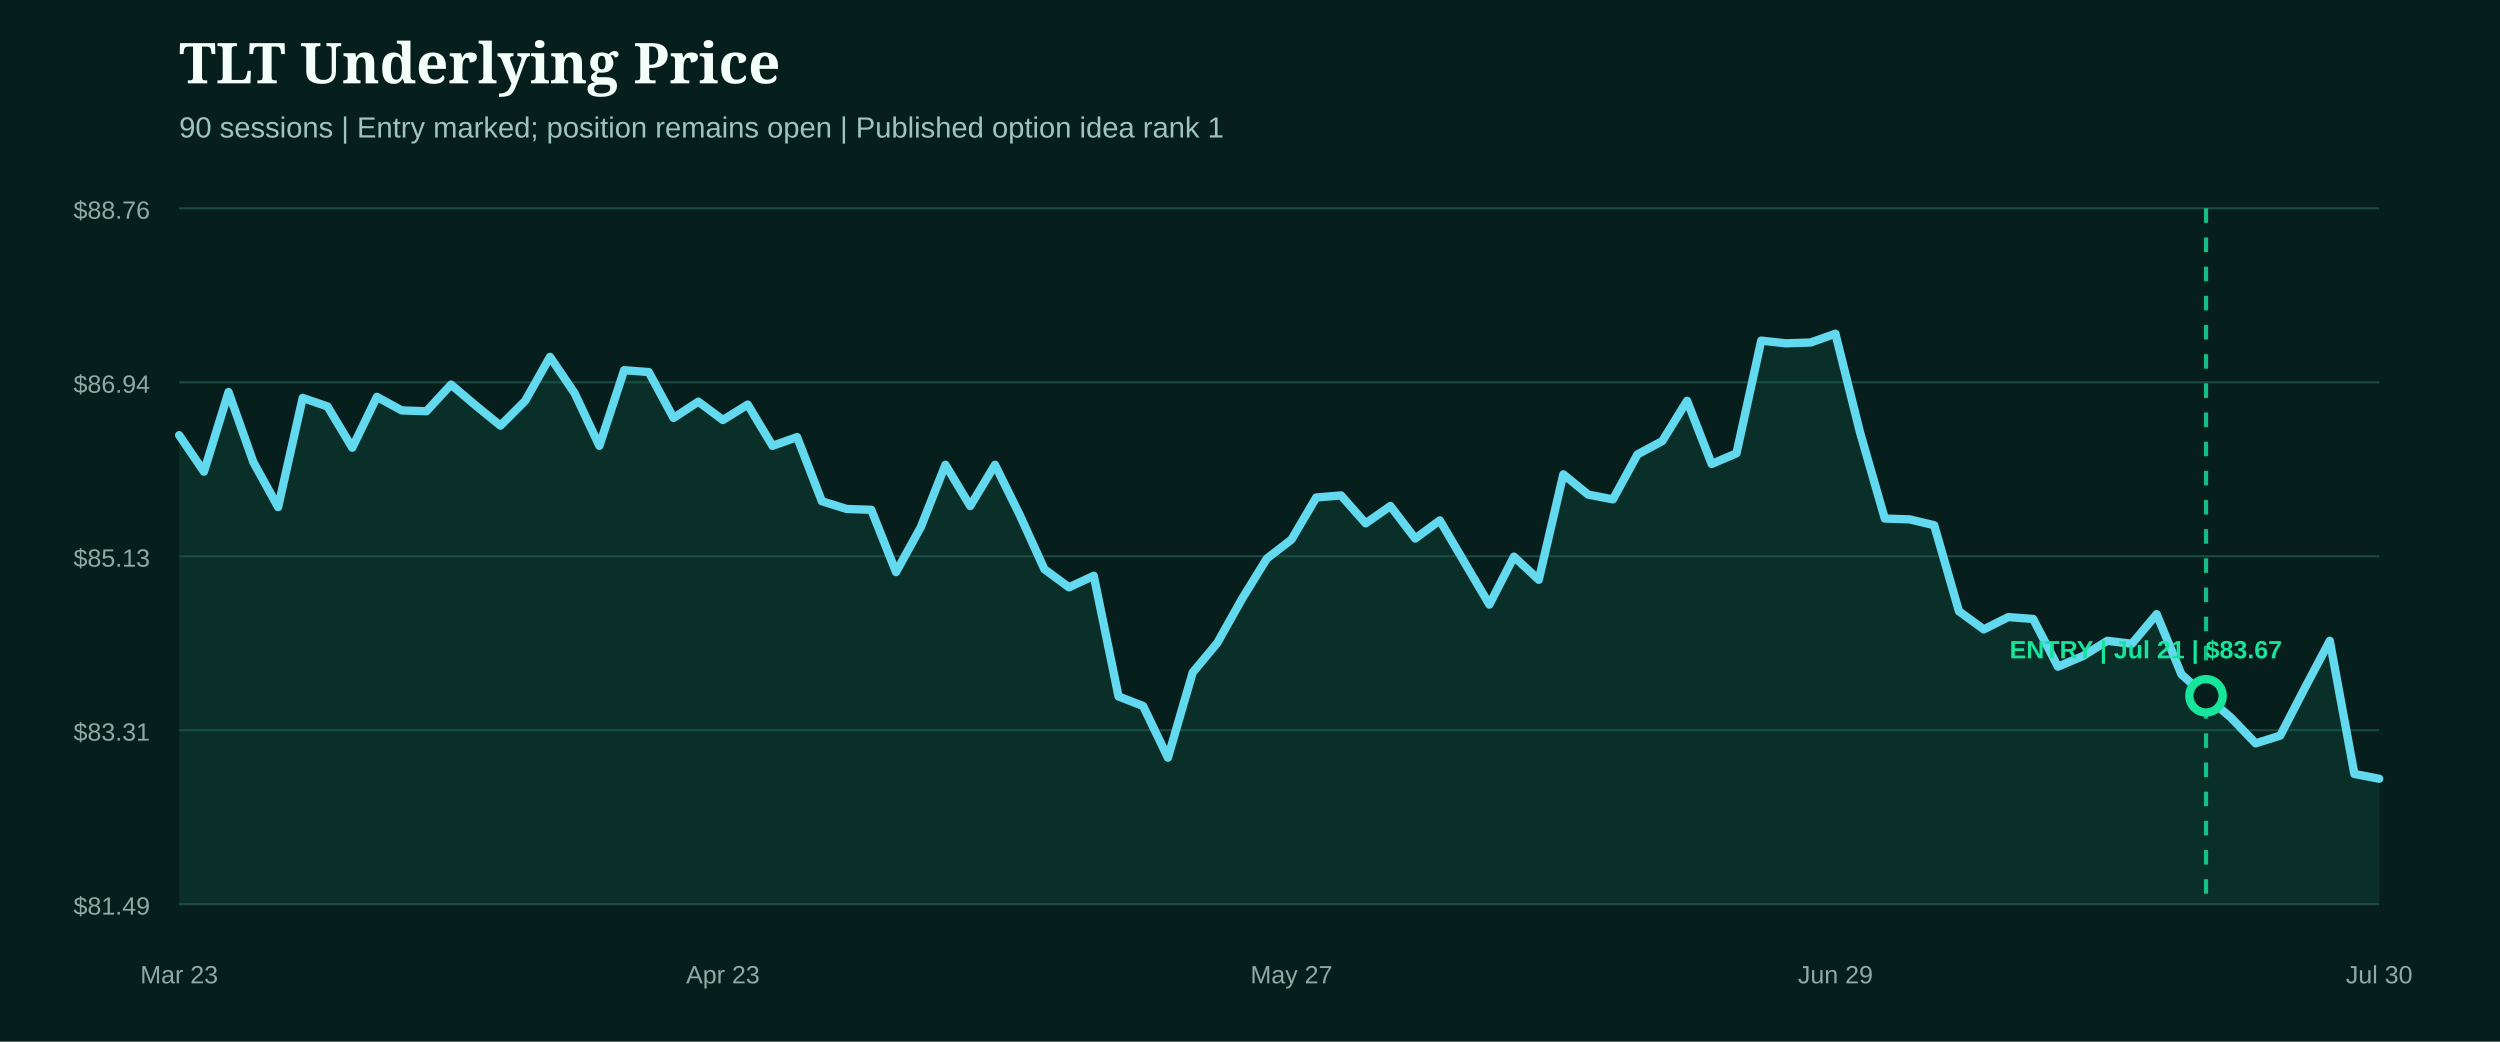
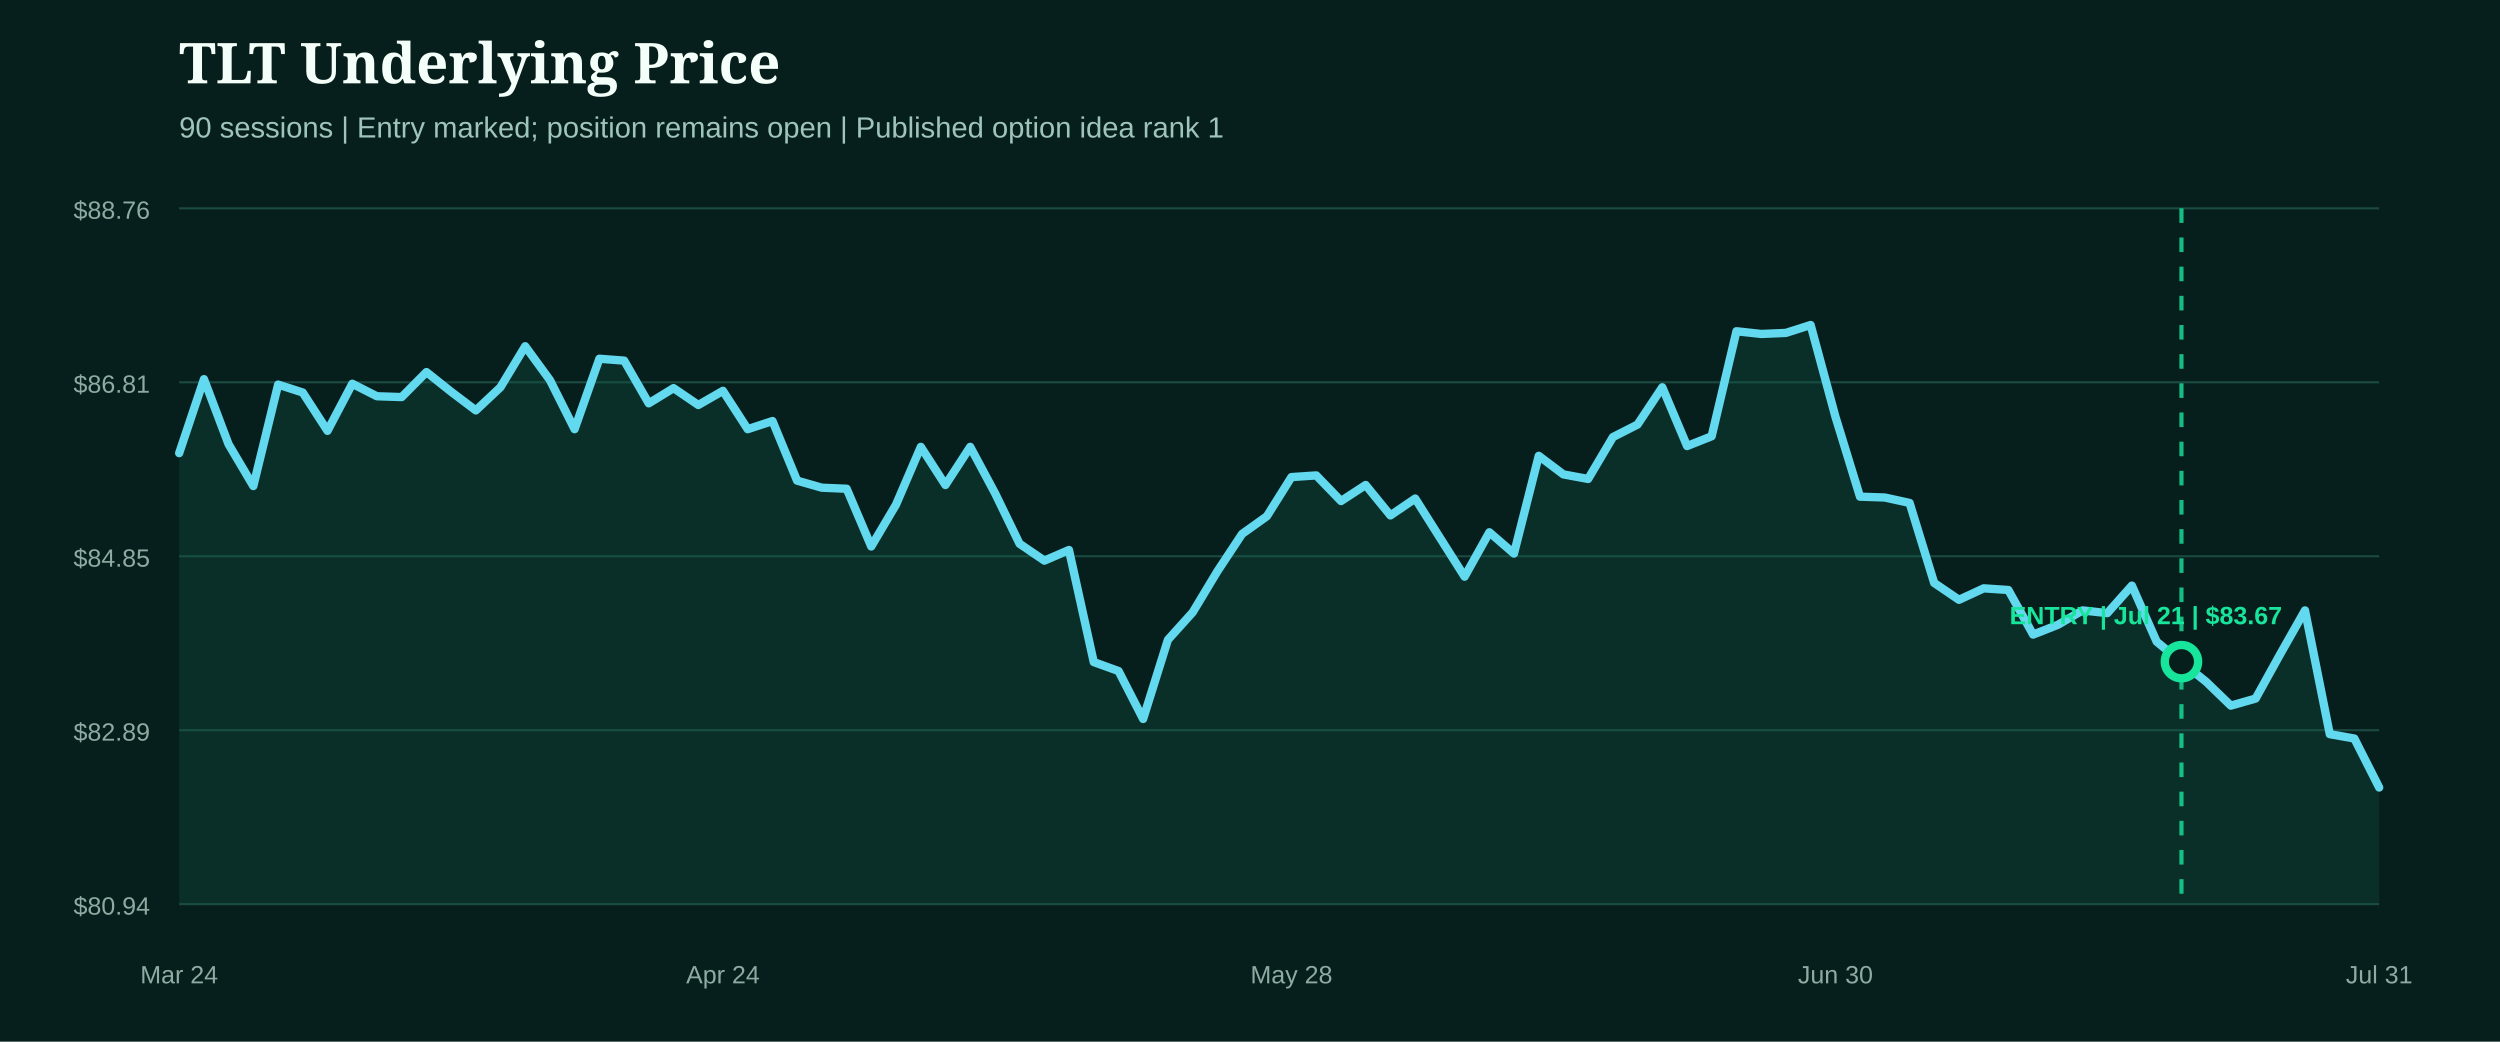
<svg xmlns="http://www.w3.org/2000/svg" width="1200" height="500" viewBox="0 0 1200 500" role="img" aria-label="TLT underlying price from entry">
  <rect width="1200" height="500" fill="#071f1c" />
  <style>.head{fill:#f4fff9;font:800 27px Georgia,serif}.sub{fill:#9fc4bb;font:14px Arial,sans-serif}.axis{fill:#8eaaa3;font:12px Arial,sans-serif}.marker{font:800 12px Arial,sans-serif}</style>
  <text x="86" y="40" class="head">TLT Underlying Price</text>
  <text x="86" y="66" class="sub">90 sessions | Entry marked; position remains open | Published option idea rank 1</text>
  <line x1="86" x2="1142" y1="100.0" y2="100.0" stroke="#1b4a42" stroke-width="1" />
  <text x="72" y="105.0" text-anchor="end" class="axis">$88.76</text>
  <line x1="86" x2="1142" y1="183.5" y2="183.5" stroke="#1b4a42" stroke-width="1" />
-   <text x="72" y="188.5" text-anchor="end" class="axis">$86.94</text>
+   <text x="72" y="188.5" text-anchor="end" class="axis">$86.81</text>
  <line x1="86" x2="1142" y1="267.0" y2="267.0" stroke="#1b4a42" stroke-width="1" />
-   <text x="72" y="272.0" text-anchor="end" class="axis">$85.13</text>
+   <text x="72" y="272.0" text-anchor="end" class="axis">$84.85</text>
  <line x1="86" x2="1142" y1="350.5" y2="350.5" stroke="#1b4a42" stroke-width="1" />
-   <text x="72" y="355.5" text-anchor="end" class="axis">$83.31</text>
+   <text x="72" y="355.5" text-anchor="end" class="axis">$82.89</text>
  <line x1="86" x2="1142" y1="434.0" y2="434.0" stroke="#1b4a42" stroke-width="1" />
-   <text x="72" y="439.0" text-anchor="end" class="axis">$81.49</text>
-   <path d="M86.0,208.9 L97.9,226.4 L109.7,188.2 L121.6,221.8 L133.5,243.4 L145.3,191.0 L157.2,195.1 L169.1,214.9 L180.9,190.5 L192.8,197.0 L204.7,197.4 L216.5,184.6 L228.4,194.7 L240.2,204.3 L252.1,192.4 L264.0,171.3 L275.8,188.7 L287.7,214.0 L299.6,177.7 L311.4,178.6 L323.3,200.6 L335.2,192.8 L347.0,201.6 L358.9,194.2 L370.8,214.0 L382.6,209.8 L394.5,240.6 L406.4,244.3 L418.2,244.7 L430.1,274.6 L442.0,253.0 L453.8,223.1 L465.7,242.9 L477.6,223.1 L489.4,247.0 L501.3,273.2 L513.1,281.9 L525.0,276.4 L536.9,334.3 L548.7,338.9 L560.6,363.7 L572.5,322.8 L584.3,308.6 L596.2,287.4 L608.1,268.1 L619.9,259.0 L631.8,238.8 L643.7,237.8 L655.5,251.2 L667.4,242.9 L679.3,258.5 L691.1,249.8 L703.0,270.0 L714.9,290.2 L726.7,267.2 L738.6,278.3 L750.4,227.7 L762.3,237.4 L774.2,239.7 L786.0,218.1 L797.9,211.7 L809.8,192.4 L821.6,222.7 L833.5,217.6 L845.4,163.5 L857.2,164.8 L869.1,164.4 L881.0,160.2 L892.8,207.5 L904.7,248.9 L916.6,249.3 L928.4,252.1 L940.3,293.4 L952.2,302.1 L964.0,296.2 L975.9,297.1 L987.8,320.0 L999.6,315.0 L1011.5,307.6 L1023.3,309.0 L1035.2,294.8 L1047.1,323.7 L1058.9,334.3 L1070.8,344.4 L1082.7,356.8 L1094.5,353.1 L1106.4,330.1 L1118.3,307.6 L1130.1,371.5 L1142.0,373.8 L1142.0,434.0 L86.0,434.0 Z" fill="#0f5949" opacity="0.28" />
-   <path d="M86.0,208.9 L97.9,226.4 L109.7,188.2 L121.6,221.8 L133.5,243.4 L145.3,191.0 L157.2,195.1 L169.1,214.9 L180.9,190.5 L192.8,197.0 L204.7,197.4 L216.5,184.6 L228.4,194.7 L240.2,204.3 L252.1,192.4 L264.0,171.3 L275.8,188.7 L287.7,214.0 L299.6,177.7 L311.4,178.6 L323.3,200.6 L335.2,192.8 L347.0,201.6 L358.9,194.2 L370.8,214.0 L382.6,209.8 L394.5,240.6 L406.4,244.3 L418.2,244.7 L430.1,274.6 L442.0,253.0 L453.8,223.1 L465.7,242.9 L477.6,223.1 L489.4,247.0 L501.3,273.2 L513.1,281.9 L525.0,276.4 L536.9,334.3 L548.7,338.9 L560.6,363.7 L572.5,322.8 L584.3,308.6 L596.2,287.4 L608.1,268.1 L619.9,259.0 L631.8,238.8 L643.7,237.8 L655.5,251.2 L667.4,242.9 L679.3,258.5 L691.1,249.8 L703.0,270.0 L714.9,290.2 L726.7,267.2 L738.6,278.3 L750.4,227.7 L762.3,237.4 L774.2,239.7 L786.0,218.1 L797.9,211.7 L809.8,192.4 L821.6,222.7 L833.5,217.6 L845.4,163.5 L857.2,164.8 L869.1,164.4 L881.0,160.2 L892.8,207.5 L904.7,248.9 L916.6,249.3 L928.4,252.1 L940.3,293.4 L952.2,302.1 L964.0,296.2 L975.9,297.1 L987.8,320.0 L999.6,315.0 L1011.5,307.6 L1023.3,309.0 L1035.2,294.8 L1047.1,323.7 L1058.9,334.3 L1070.8,344.4 L1082.7,356.8 L1094.5,353.1 L1106.4,330.1 L1118.3,307.6 L1130.1,371.5 L1142.0,373.8" fill="none" stroke="#62d9ee" stroke-width="4" stroke-linecap="round" stroke-linejoin="round" />
+   <text x="72" y="439.0" text-anchor="end" class="axis">$80.94</text>
+   <path d="M86.0,217.5 L97.9,182.0 L109.7,213.2 L121.6,233.3 L133.5,184.6 L145.3,188.4 L157.2,206.8 L169.1,184.2 L180.9,190.2 L192.8,190.6 L204.7,178.6 L216.5,188.0 L228.4,197.0 L240.2,185.9 L252.1,166.2 L264.0,182.5 L275.8,206.0 L287.7,172.2 L299.6,173.1 L311.4,193.6 L323.3,186.3 L335.2,194.4 L347.0,187.6 L358.9,206.0 L370.8,202.1 L382.6,230.7 L394.5,234.1 L406.4,234.6 L418.2,262.3 L430.1,242.2 L442.0,214.5 L453.8,232.8 L465.7,214.5 L477.6,236.7 L489.4,261.0 L501.3,269.1 L513.1,264.0 L525.0,317.8 L536.9,322.1 L548.7,345.1 L560.6,307.1 L572.5,293.9 L584.3,274.3 L596.2,256.3 L608.1,247.8 L619.9,229.0 L631.8,228.2 L643.7,240.5 L655.5,232.8 L667.4,247.4 L679.3,239.3 L691.1,258.0 L703.0,276.8 L714.9,255.5 L726.7,265.7 L738.6,218.8 L750.4,227.7 L762.3,229.9 L774.2,209.8 L786.0,203.8 L797.9,185.9 L809.8,214.1 L821.6,209.4 L833.5,159.0 L845.4,160.3 L857.2,159.8 L869.1,156.0 L881.0,200.0 L892.8,238.4 L904.7,238.8 L916.6,241.4 L928.4,279.8 L940.3,287.9 L952.2,282.4 L964.0,283.2 L975.9,304.6 L987.8,299.9 L999.6,293.0 L1011.5,294.3 L1023.3,281.1 L1035.2,308.0 L1047.1,317.8 L1058.9,327.2 L1070.8,338.7 L1082.7,335.3 L1094.5,314.0 L1106.4,293.0 L1118.3,352.4 L1130.1,354.5 L1142.0,378.0 L1142.0,434.0 L86.0,434.0 Z" fill="#0f5949" opacity="0.28" />
+   <path d="M86.0,217.5 L97.9,182.0 L109.7,213.2 L121.6,233.3 L133.5,184.6 L145.3,188.4 L157.2,206.8 L169.1,184.2 L180.9,190.2 L192.8,190.6 L204.7,178.6 L216.5,188.0 L228.4,197.0 L240.2,185.9 L252.1,166.2 L264.0,182.5 L275.8,206.0 L287.7,172.2 L299.6,173.1 L311.4,193.6 L323.3,186.3 L335.2,194.4 L347.0,187.6 L358.9,206.0 L370.8,202.1 L382.6,230.7 L394.5,234.1 L406.4,234.6 L418.2,262.3 L430.1,242.2 L442.0,214.5 L453.8,232.8 L465.7,214.5 L477.6,236.7 L489.4,261.0 L501.3,269.1 L513.1,264.0 L525.0,317.8 L536.9,322.1 L548.7,345.1 L560.6,307.1 L572.5,293.9 L584.3,274.3 L596.2,256.3 L608.1,247.8 L619.9,229.0 L631.8,228.2 L643.7,240.5 L655.5,232.8 L667.4,247.4 L679.3,239.3 L691.1,258.0 L703.0,276.8 L714.9,255.5 L726.7,265.7 L738.6,218.8 L750.4,227.7 L762.3,229.9 L774.2,209.8 L786.0,203.8 L797.9,185.9 L809.8,214.1 L821.6,209.4 L833.5,159.0 L845.4,160.3 L857.2,159.8 L869.1,156.0 L881.0,200.0 L892.8,238.4 L904.7,238.8 L916.6,241.4 L928.4,279.8 L940.3,287.9 L952.2,282.4 L964.0,283.2 L975.9,304.6 L987.8,299.9 L999.6,293.0 L1011.5,294.3 L1023.3,281.1 L1035.2,308.0 L1047.1,317.8 L1058.9,327.2 L1070.8,338.7 L1082.7,335.3 L1094.5,314.0 L1106.4,293.0 L1118.3,352.4 L1130.1,354.5 L1142.0,378.0" fill="none" stroke="#62d9ee" stroke-width="4" stroke-linecap="round" stroke-linejoin="round" />
  <g>
-     <line x1="1058.9" x2="1058.9" y1="100" y2="434" stroke="#18e59c" stroke-width="2" stroke-dasharray="7 7" opacity="0.8" />
-     <circle cx="1058.9" cy="334.0" r="8" fill="#071f1c" stroke="#18e59c" stroke-width="4" />
-     <text x="1030.0" y="316.0" text-anchor="middle" class="marker" fill="#18e59c">ENTRY | Jul 21 | $83.67</text>
+     <line x1="1047.1" x2="1047.1" y1="100" y2="434" stroke="#18e59c" stroke-width="2" stroke-dasharray="7 7" opacity="0.8" />
+     <circle cx="1047.1" cy="317.6" r="8" fill="#071f1c" stroke="#18e59c" stroke-width="4" />
+     <text x="1030.0" y="299.6" text-anchor="middle" class="marker" fill="#18e59c">ENTRY | Jul 21 | $83.67</text>
  </g>
-   <text x="86.0" y="472" text-anchor="middle" class="axis">Mar 23</text>
-   <text x="347.0" y="472" text-anchor="middle" class="axis">Apr 23</text>
-   <text x="619.9" y="472" text-anchor="middle" class="axis">May 27</text>
-   <text x="881.0" y="472" text-anchor="middle" class="axis">Jun 29</text>
-   <text x="1142.0" y="472" text-anchor="middle" class="axis">Jul 30</text>
+   <text x="86.0" y="472" text-anchor="middle" class="axis">Mar 24</text>
+   <text x="347.0" y="472" text-anchor="middle" class="axis">Apr 24</text>
+   <text x="619.9" y="472" text-anchor="middle" class="axis">May 28</text>
+   <text x="881.0" y="472" text-anchor="middle" class="axis">Jun 30</text>
+   <text x="1142.0" y="472" text-anchor="middle" class="axis">Jul 31</text>
</svg>
